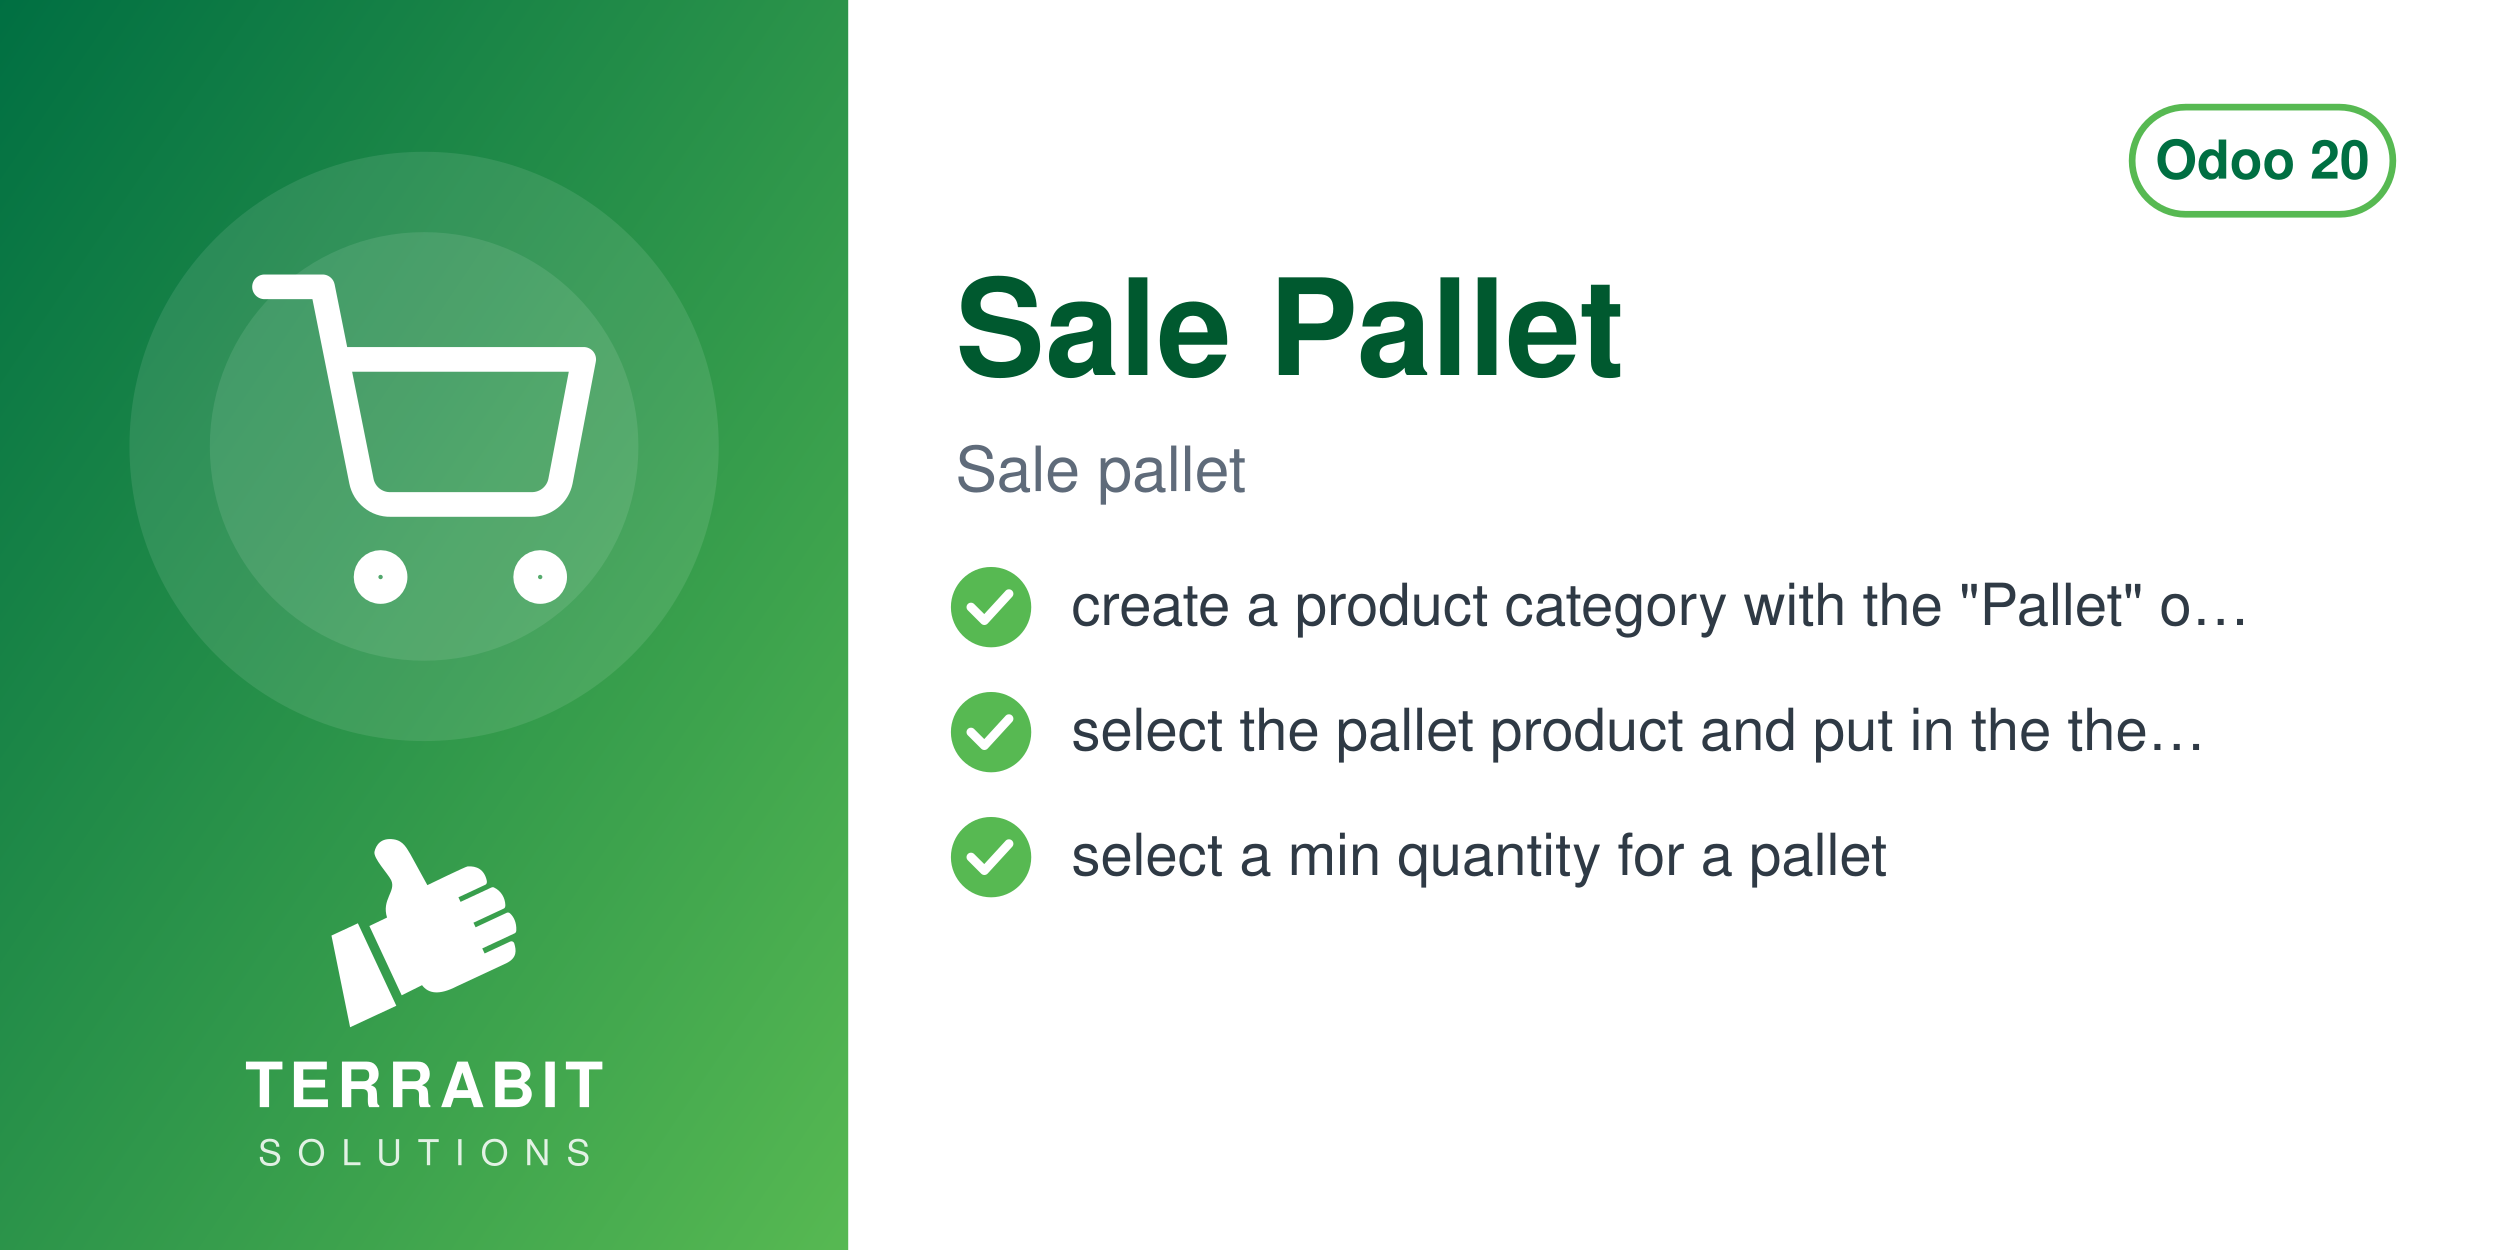
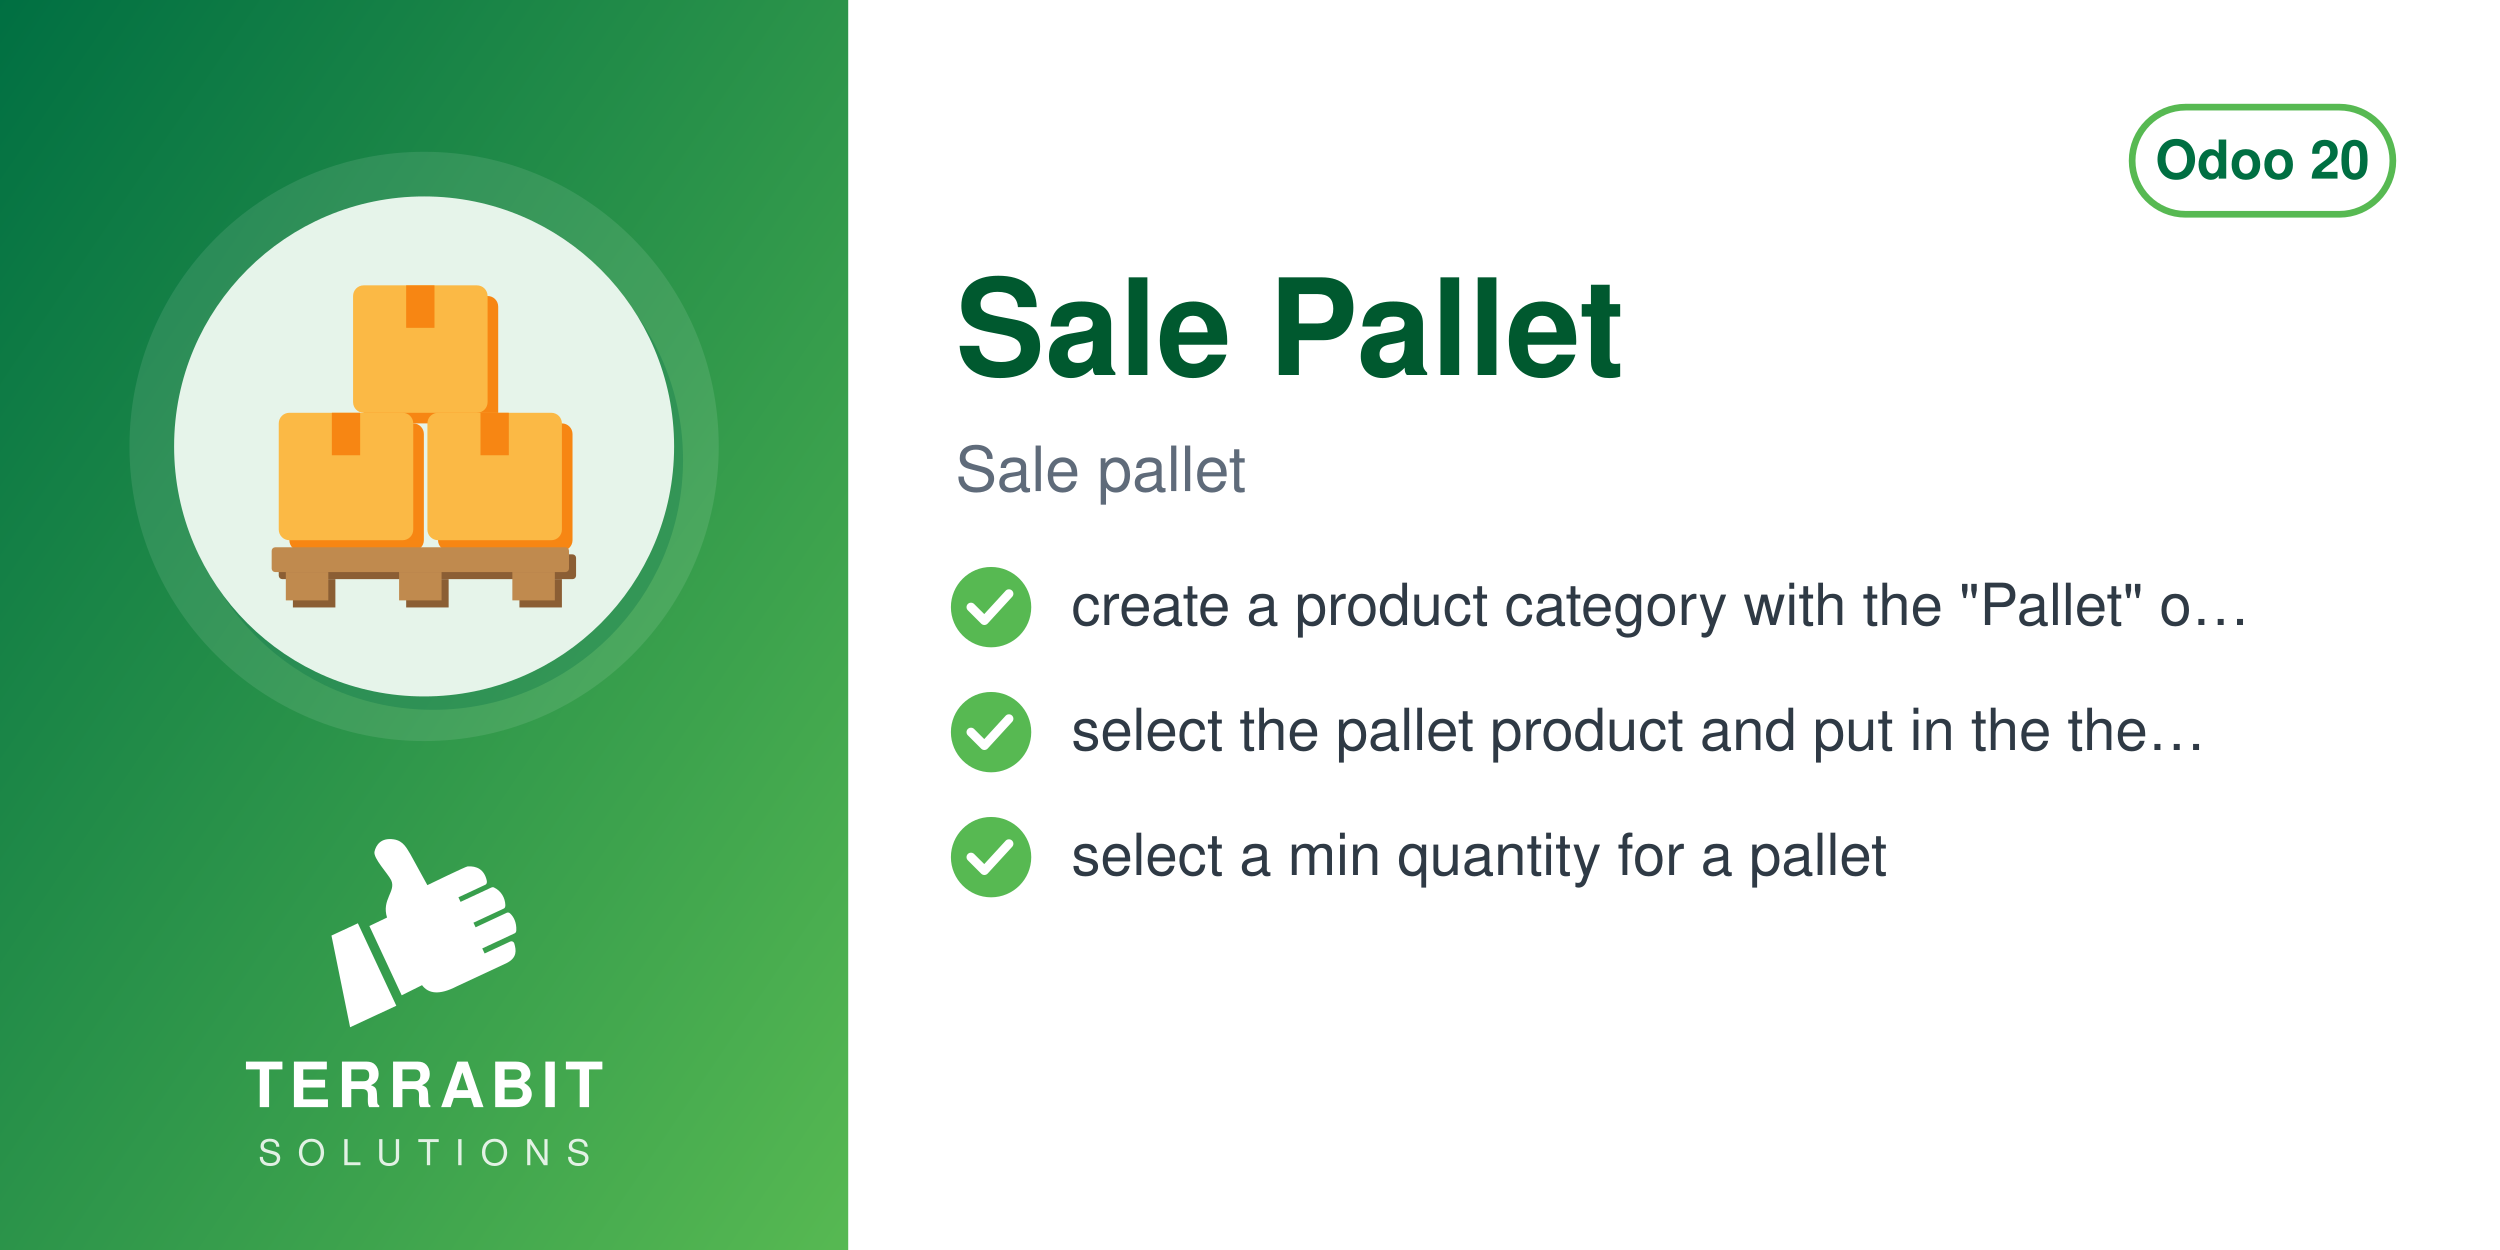
<svg xmlns="http://www.w3.org/2000/svg" width="560" height="280" viewBox="0 0 560 280">
  <defs>
    <linearGradient id="g" x1="0" y1="0" x2="1" y2="1">
      <stop offset="0" stop-color="#006F42" />
      <stop offset="1" stop-color="#57B952" />
    </linearGradient>
  </defs>
  <rect width="560" height="280" fill="#FFFFFF" />
  <rect width="190" height="280" fill="url(#g)" />
  <circle cx="95.0" cy="100" r="66" fill="white" opacity="0.10" />
-   <circle cx="95.0" cy="100" r="48" fill="white" opacity="0.10" />
-   <svg x="56.0" y="61.0" width="78" height="78" viewBox="0 0 24 24">
-     <g fill="none" stroke="white" stroke-width="1.7" stroke-linecap="round" stroke-linejoin="round">
-       <circle cx="9" cy="21" r="1" />
-       <circle cx="20" cy="21" r="1" />
-       <path d="M1 1h4l2.68 13.39a2 2 0 0 0 2 1.61h9.72a2 2 0 0 0 2-1.61L23 6H6" />
+   <circle cx="97.0" cy="103" r="56" fill="#006F42" opacity="0.30" />
+   <circle cx="95.0" cy="100" r="56" fill="#E6F4EA" />
+   <svg x="54.0" y="59.0" width="82" height="82" viewBox="0 0 100 100" preserveAspectRatio="xMidYMid meet">
+     <g transform="translate(4.49,6.00) scale(0.9669)">
+       <g transform="translate(3,3)" fill="#F78613">
+         <rect x="6" y="36" width="38" height="36" rx="3" />
+         <rect x="48" y="36" width="38" height="36" rx="3" />
+         <rect x="27" y="0" width="38" height="36" rx="3" />
+       </g>
+       <g fill="#FBB945">
+         <rect x="6" y="36" width="38" height="36" rx="3" />
+         <rect x="48" y="36" width="38" height="36" rx="3" />
+         <rect x="27" y="0" width="38" height="36" rx="3" />
+       </g>
+       <g fill="#F78613">
+         <rect x="21" y="36" width="8" height="12" />
+         <rect x="63" y="36" width="8" height="12" />
+         <rect x="42" y="0" width="8" height="12" />
+       </g>
+       <g transform="translate(2,2)" fill="#8B5E34">
+         <rect x="4" y="74" width="84" height="7" rx="1" />
+         <rect x="8" y="81" width="12" height="8" />
+         <rect x="40" y="81" width="12" height="8" />
+         <rect x="72" y="81" width="12" height="8" />
+       </g>
+       <g fill="#C08A4E">
+         <rect x="4" y="74" width="84" height="7" rx="1" />
+         <rect x="8" y="81" width="12" height="8" />
+         <rect x="40" y="81" width="12" height="8" />
+         <rect x="72" y="81" width="12" height="8" />
+       </g>
    </g>
  </svg>
  <svg x="72.0" y="186" width="46" height="46" viewBox="4045 2535 3400 3400" preserveAspectRatio="xMidYMid meet">
    <path fill="#FFFFFF" d="M4648.32 4073.59l636.59 1365.17 -765.09 355.96 -308.63 -1517.87 437.13 -203.26zm725.61 1192.32l336.75 -167.88c105.65,140.85 282.69,170.72 576.82,18.8l819.92 -382.33c181.4,-90.13 164.26,-214.57 130.07,-328.43 -4.28,-14.25 -13.68,-24.81 -27.34,-30.7 -13.67,-5.89 -27.61,-5.11 -41.09,1.18l-422.32 196.93 -39.04 -83.72 538.07 -250.91c16.64,-7.76 24.7,-27.69 25.58,-46.04 6.48,-134.33 -44.36,-230.89 -105.84,-285.23 -15.2,-13.44 -35.71,-15.59 -54.12,-7l-513.92 239.64 -35.6 -76.34 506.31 -236.1c17.69,-8.25 22.52,-36.93 21.83,-56.45 -4.1,-117.31 -67.62,-232.74 -187.72,-290.66 -13.94,-6.72 -28.64,-6.36 -42.69,0.19l-511.21 238.38 -35.37 -75.86 448.98 -209.36c20.44,-9.53 25.81,-42.28 21.02,-64.32 -41.02,-189.07 -167.92,-247.8 -318.14,-237.87 -29.39,1.94 -589.86,273.16 -665.95,310.54l-281.84 -513.57c-59.06,-93.13 -112.7,-221.7 -276.47,-245.13 -211.24,-30.22 -291.56,94.38 -316.89,203.13 -25.32,108.75 223.84,365.99 276.05,473.69 85.52,184.27 -161.86,318.11 -68.41,617.99l-292.54 139.94 535.09 1147.51z" />
  </svg>
  <text x="95.0" y="248" text-anchor="middle" font-family="Helvetica,Arial,sans-serif" font-size="14" font-weight="800" letter-spacing="1.4" fill="white">TERRABIT</text>
  <text x="95.0" y="261" text-anchor="middle" font-family="Helvetica,Arial,sans-serif" font-size="8" font-weight="500" letter-spacing="3.6" fill="white" opacity="0.85">SOLUTIONS</text>
  <g>
    <rect x="477.6" y="24" width="58.4" height="24" rx="12" fill="none" stroke="#57B952" stroke-width="1.5" />
    <text x="506.8" y="40" text-anchor="middle" font-family="Helvetica,Arial,sans-serif" font-size="12" font-weight="700" fill="#006F42">Odoo 20</text>
  </g>
  <text x="214" y="84" font-family="Helvetica,Arial,sans-serif" font-size="30" font-weight="700" fill="#00592F">Sale Pallet</text>
  <text x="214" y="110" font-family="Helvetica,Arial,sans-serif" font-size="14" fill="#5F6B7A">Sale pallet</text>
  <circle cx="222" cy="136" r="9" fill="#57B952" />
  <path d="M217.5 136 l3 3 l5.5 -6" fill="none" stroke="white" stroke-width="2" stroke-linecap="round" stroke-linejoin="round" />
  <text x="240" y="140" font-family="Helvetica,Arial,sans-serif" font-size="13" fill="#2F3A45">create a product category with the "Pallet" o…</text>
  <circle cx="222" cy="164" r="9" fill="#57B952" />
  <path d="M217.5 164 l3 3 l5.5 -6" fill="none" stroke="white" stroke-width="2" stroke-linecap="round" stroke-linejoin="round" />
  <text x="240" y="168" font-family="Helvetica,Arial,sans-serif" font-size="13" fill="#2F3A45">select the pallet product and put in the the…</text>
  <circle cx="222" cy="192" r="9" fill="#57B952" />
  <path d="M217.5 192 l3 3 l5.5 -6" fill="none" stroke="white" stroke-width="2" stroke-linecap="round" stroke-linejoin="round" />
  <text x="240" y="196" font-family="Helvetica,Arial,sans-serif" font-size="13" fill="#2F3A45">select a min quantity for a pallet</text>
</svg>
